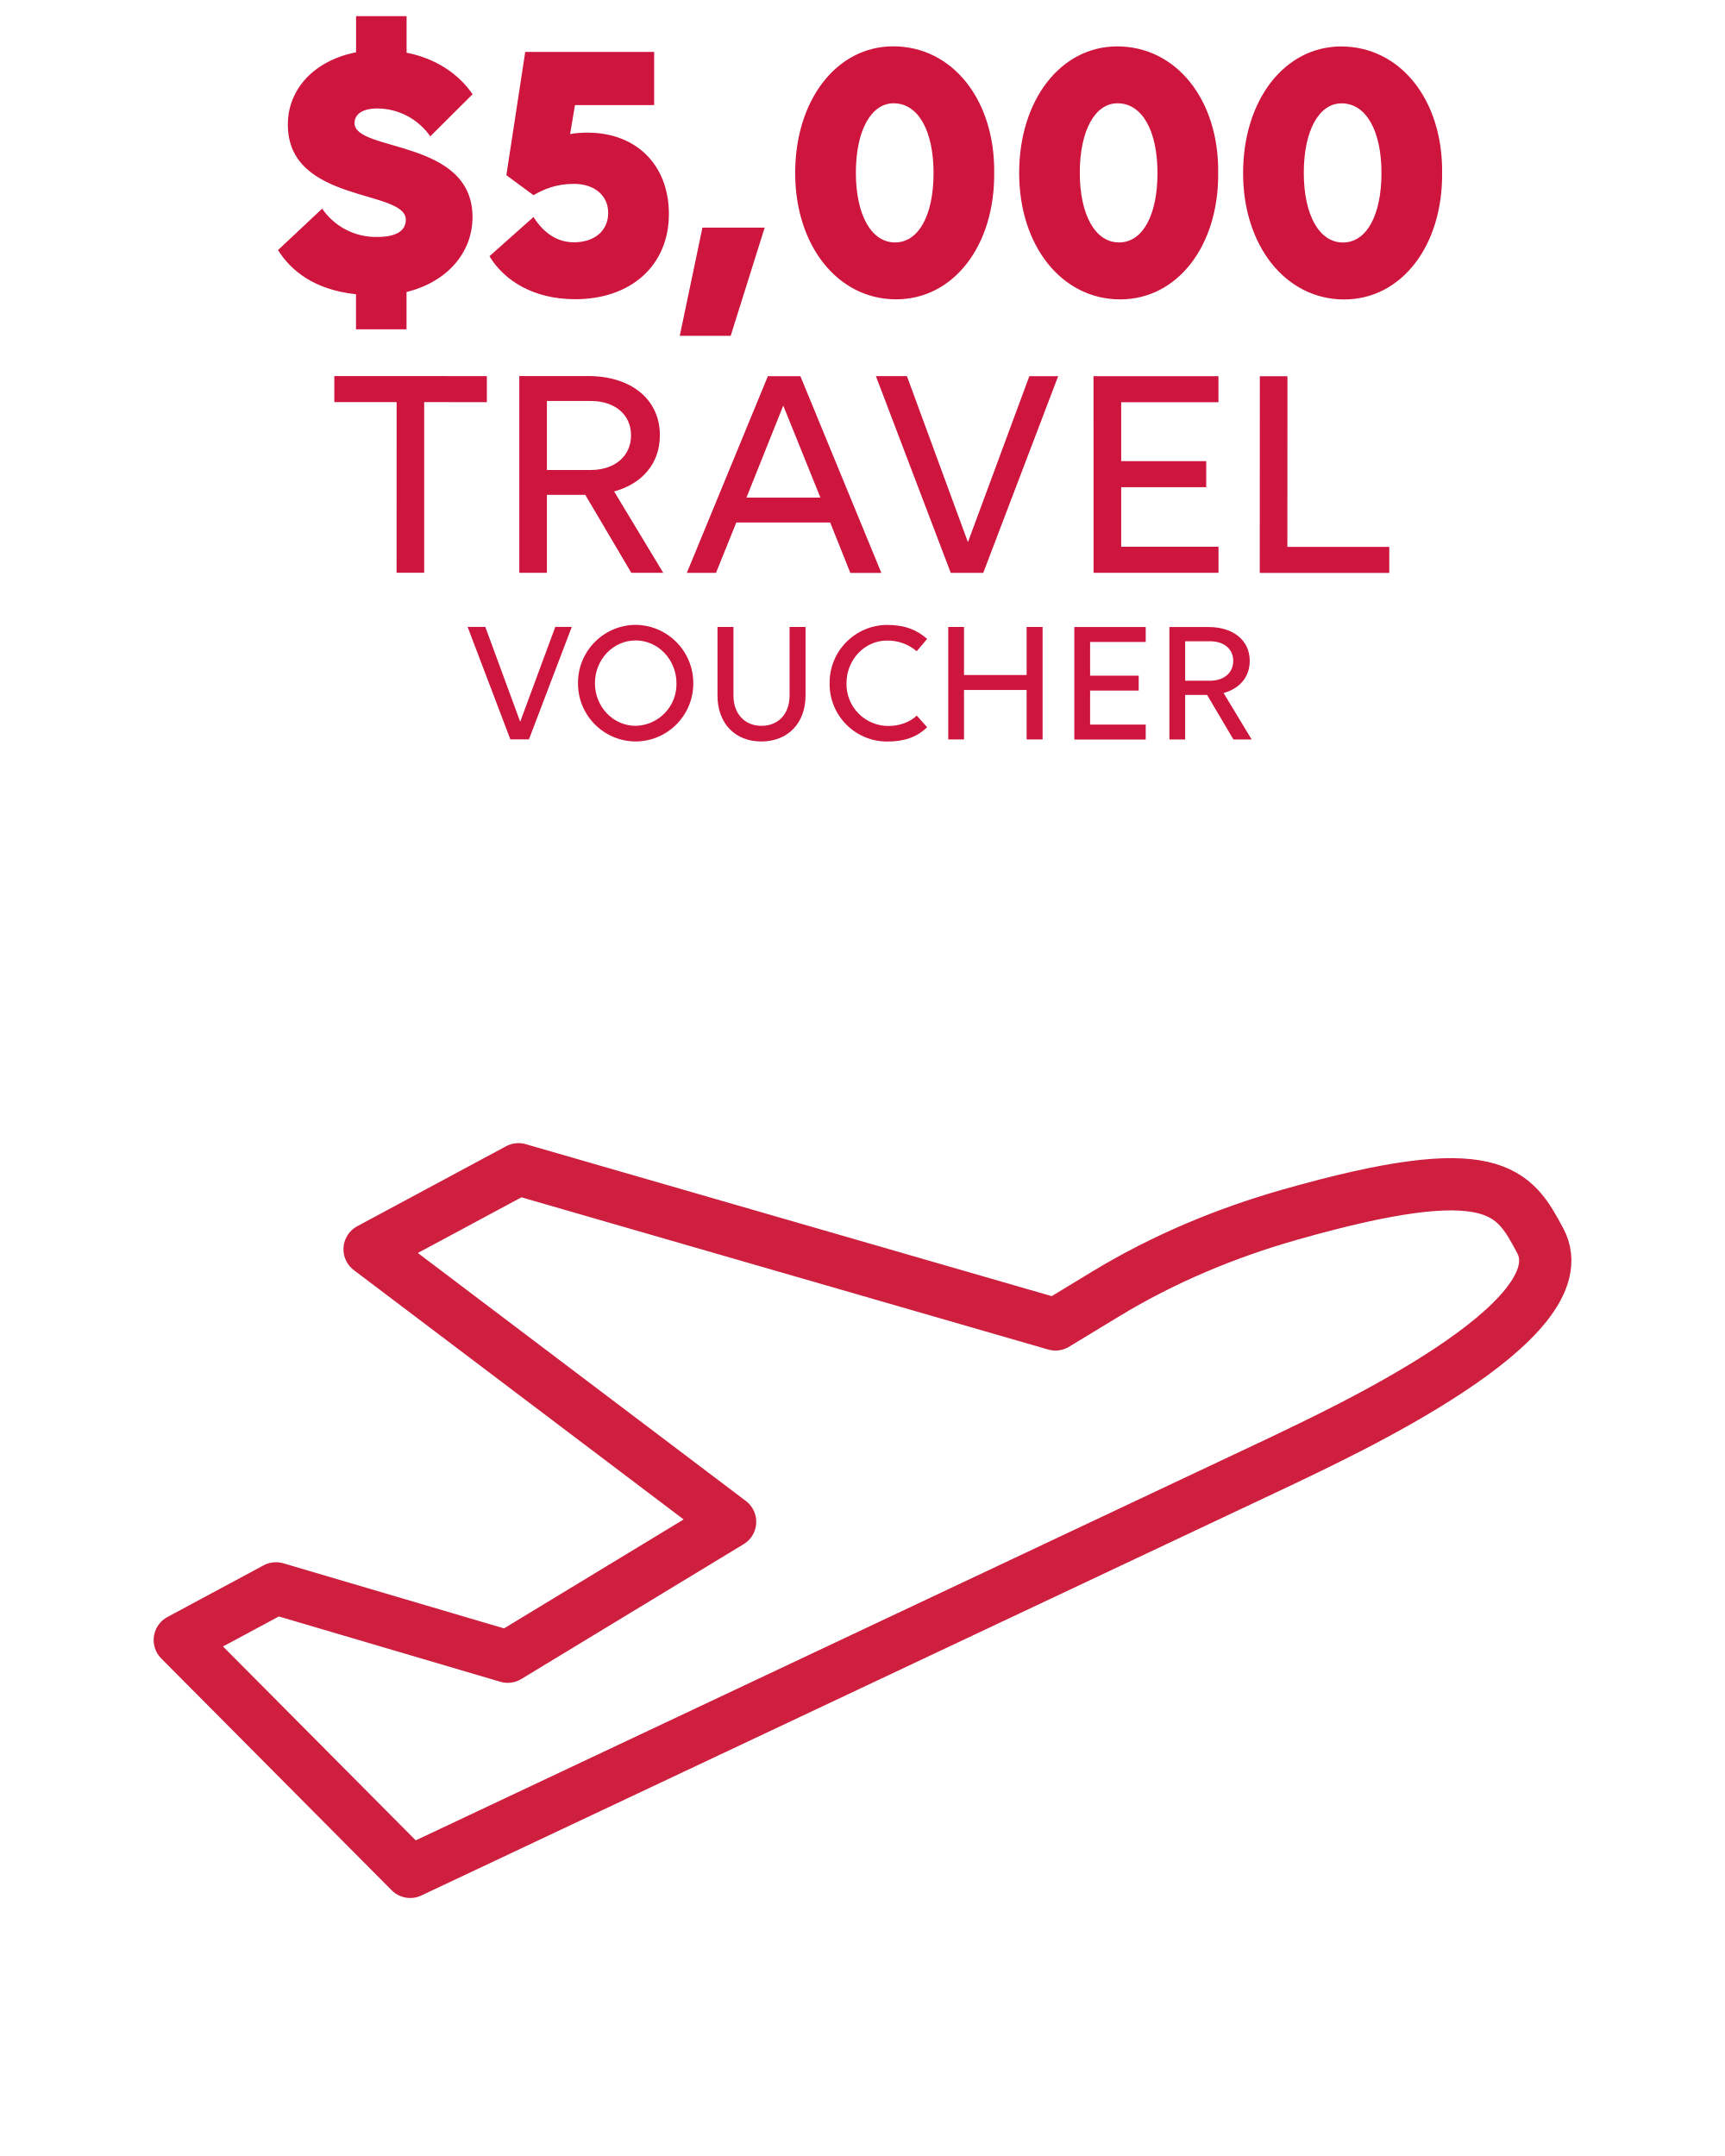
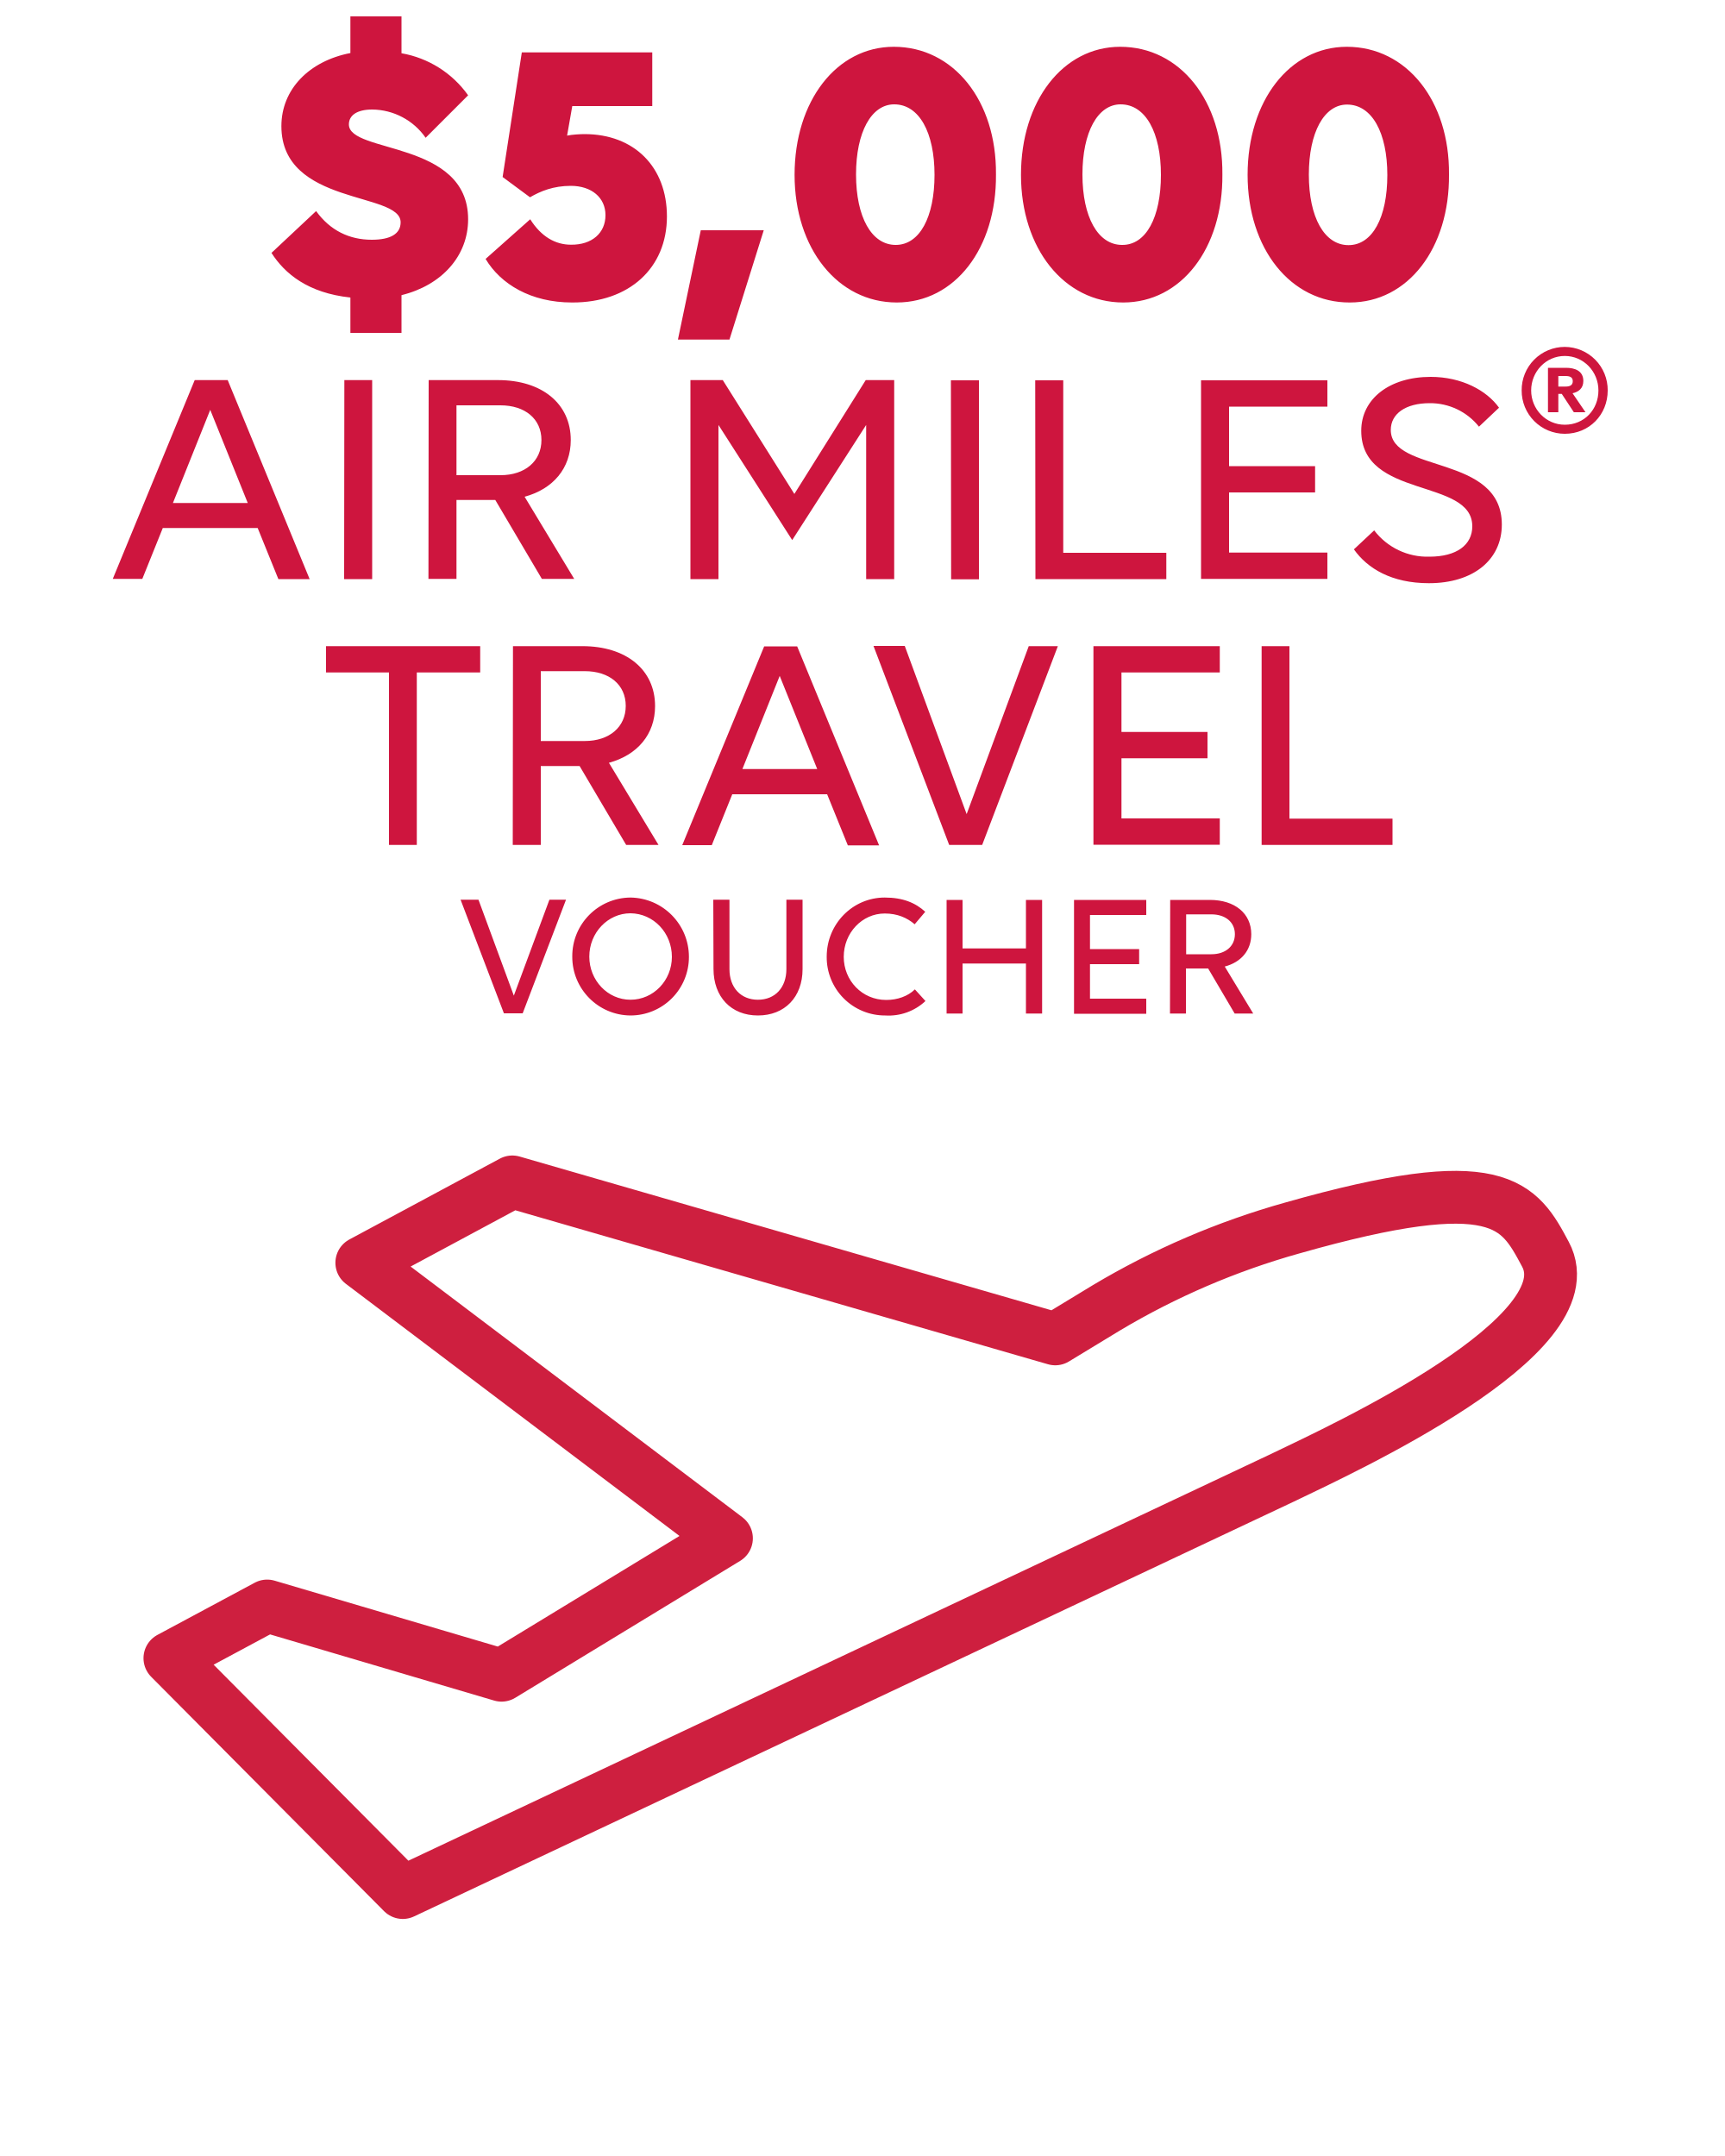
- <svg xmlns="http://www.w3.org/2000/svg" width="80" height="100" viewBox="0 0 268 330">
+ <svg xmlns="http://www.w3.org/2000/svg" width="80" height="100" viewBox="0 0 80 100">
  <g fill="#CE153E">
-     <path d="M66.85 18.69a10.1 10.1 0 0 0-8.2-4.34c-2.4 0-3.57.94-3.57 2.28 0 4.51 18.33 2.41 18.33 14.59 0 5.62-4.04 10.13-10.25 11.65v5.8h-7.85v-5.45c-6.5-.7-10.07-3.63-12.12-6.86l6.86-6.44a10.12 10.12 0 0 0 8.55 4.4c2.93 0 4.45-.94 4.45-2.69 0-4.74-18.33-2.52-18.33-14.76 0-5.68 4.28-10.02 10.6-11.24V.01h7.85v5.68c4.51.88 8.08 3.28 10.25 6.45l-6.57 6.55zM94.49 30.58c0-2.69-2.11-4.51-5.33-4.51-2.7 0-4.69.82-6.27 1.76l-4.22-3.11L81.6 5.57h20.03v8.26h-12.3l-.76 4.51c.76-.18 2.05-.23 2.7-.23 7.61 0 12.65 5.04 12.65 12.65 0 7.91-5.8 13.24-14.59 13.23-6.33 0-10.95-2.81-13.29-6.68l6.85-6.09c1.7 2.69 3.86 3.92 6.27 3.93 3.22 0 5.33-1.81 5.33-4.57zM113.52 49.68h-7.91l3.52-16.81h9.67l-5.28 16.81zM123.54 24.38c0-11.36 6.45-19.68 15.23-19.68 9.2 0 15.81 8.32 15.69 19.63.11 11.36-6.33 19.68-15.23 19.68-9.07 0-15.69-8.32-15.69-19.63zm21.5.01c0-6.5-2.34-10.84-6.21-10.84-3.51 0-5.86 4.27-5.86 10.78 0 6.56 2.4 10.84 6.09 10.84 3.69-.01 5.98-4.28 5.98-10.78zM158.34 24.39c0-11.36 6.45-19.68 15.23-19.68 9.2 0 15.81 8.32 15.69 19.63.11 11.36-6.33 19.68-15.23 19.68-9.08-.01-15.69-8.33-15.69-19.63zm21.49 0c0-6.5-2.34-10.84-6.21-10.84-3.51 0-5.86 4.27-5.86 10.78 0 6.56 2.4 10.84 6.09 10.84 3.7 0 5.98-4.27 5.98-10.78zM193.13 24.4c0-11.36 6.45-19.68 15.23-19.68 9.2 0 15.81 8.32 15.69 19.63.11 11.36-6.33 19.68-15.23 19.68-9.08-.01-15.69-8.33-15.69-19.63zm21.5 0c0-6.5-2.34-10.84-6.21-10.84-3.51 0-5.86 4.27-5.86 10.78 0 6.56 2.4 10.84 6.09 10.84s5.97-4.28 5.98-10.78z" />
+     <path d="M19.74 6.39a3.05 3.05 0 0 0-2.48-1.31c-.72 0-1.08.28-1.08.69 0 1.36 5.53.73 5.53 4.4 0 1.7-1.22 3.06-3.09 3.52v1.75h-2.37V13.8c-1.96-.21-3.04-1.1-3.66-2.07l2.07-1.94c.65.9 1.54 1.33 2.58 1.33.88 0 1.34-.28 1.34-.81 0-1.43-5.53-.76-5.53-4.46 0-1.71 1.29-3.02 3.2-3.39V.76h2.37v1.71a4.8 4.8 0 0 1 3.09 1.95l-1.97 1.97zM28.08 9.98c0-.81-.64-1.36-1.61-1.36-.81 0-1.41.25-1.89.53l-1.27-.94.89-5.78h6.05v2.49h-3.71l-.24 1.37c.23-.05.62-.07.81-.07 2.3 0 3.82 1.52 3.82 3.82 0 2.39-1.75 4-4.4 3.99-1.91 0-3.31-.85-4.01-2.02l2.07-1.84c.51.81 1.17 1.18 1.89 1.18.97.01 1.6-.54 1.6-1.37zM33.83 15.75h-2.39l1.06-5.07h2.92l-1.59 5.07zM36.85 8.11c0-3.43 1.95-5.94 4.6-5.94 2.78 0 4.77 2.51 4.74 5.92.03 3.43-1.91 5.94-4.6 5.94-2.74 0-4.74-2.51-4.74-5.92zm6.49 0c0-1.96-.71-3.27-1.87-3.27-1.06 0-1.77 1.29-1.77 3.25 0 1.98.72 3.27 1.84 3.27 1.11 0 1.8-1.29 1.8-3.25zM47.35 8.11c0-3.43 1.95-5.94 4.6-5.94 2.78 0 4.77 2.51 4.74 5.92.03 3.43-1.91 5.94-4.6 5.94-2.74 0-4.74-2.51-4.74-5.92zm6.49 0c0-1.96-.71-3.27-1.87-3.27-1.06 0-1.77 1.29-1.77 3.25 0 1.98.72 3.27 1.84 3.27 1.11.01 1.8-1.28 1.8-3.25zM57.86 8.11c0-3.43 1.95-5.94 4.6-5.94 2.78 0 4.77 2.51 4.74 5.92.03 3.43-1.91 5.94-4.6 5.94-2.75.01-4.74-2.5-4.74-5.92zm6.48.01c0-1.96-.71-3.27-1.87-3.27-1.06 0-1.77 1.29-1.77 3.25 0 1.98.72 3.27 1.84 3.27 1.11 0 1.8-1.29 1.8-3.25z" />
+   </g>
+   <g>
+     <path fill="none" stroke="#CE1F3F" stroke-linecap="round" stroke-linejoin="round" stroke-miterlimit="10" stroke-width="2.45" d="M71.67 58.17c-1.23-2.3-2.12-3.95-11.75-1.21a35.49 35.49 0 0 0-8.61 3.7l-2.37 1.44-25.18-7.28-6.98 3.75 16.91 12.78-10.43 6.35-10.87-3.21-4.51 2.42 10.8 10.87 40.8-19.24c2.82-1.36 14.22-6.59 12.19-10.37z" />
  </g>
  <g fill="#CE153E">
-     <path d="M65.9 59.98v26.51h-4.29l.01-26.51h-9.68v-4.05l23.7.01v4.05l-9.74-.01zM80.68 55.93h10.68c6.72 0 11.16 3.63 11.16 9.21 0 4.34-2.72 7.53-7.11 8.72l7.63 12.64h-4.96l-7.15-12.11h-5.96V86.5h-4.29V55.93zm4.29 3.87v10.73h6.77c3.77 0 6.29-2.14 6.3-5.39 0-3.24-2.53-5.34-6.29-5.34h-6.78zM128.98 78.69h-14.59l-3.15 7.82h-4.53l12.59-30.56h5.05l12.58 30.57h-4.82l-3.13-7.83zm-7.29-18.17-5.72 14.3h11.49l-5.77-14.3zM150.38 81.74l9.54-25.79h4.48l-11.64 30.56h-5.05l-11.63-30.57h4.82l9.48 25.8zM169.89 55.95h19.41V60h-15.11v9.15h13.21v4.05h-13.21v9.25h15.12v4.05H169.9l-.01-30.55zM195.73 55.96h4.29l-.01 26.51h15.83v4.05h-20.12l.01-30.56zM80.82 109.65l5.45-14.74h2.56l-6.65 17.47h-2.89l-6.64-17.47h2.75l5.42 14.74zM107.71 103.69a9 9 0 0 1-8.97 9.02 9 9 0 0 1-8.94-9.05 9.01 9.01 0 0 1 8.94-9.07 9.05 9.05 0 0 1 8.97 9.1zm-2.61 0c0-3.68-2.83-6.68-6.35-6.68-3.49 0-6.32 2.97-6.32 6.65 0 3.65 2.83 6.62 6.32 6.62a6.48 6.48 0 0 0 6.35-6.59zM111.47 94.92h2.48v10.65c0 2.83 1.74 4.71 4.36 4.71 2.64 0 4.36-1.88 4.36-4.71V94.92h2.48v10.65c0 4.31-2.75 7.14-6.87 7.14-4.11 0-6.81-2.84-6.81-7.14V94.92zM142.42 98.69a6.9 6.9 0 0 0-4.61-1.66c-3.49 0-6.3 2.97-6.3 6.65a6.5 6.5 0 0 0 6.51 6.62c1.72 0 3.32-.57 4.41-1.61l1.61 1.8c-1.61 1.58-3.6 2.23-6.19 2.23a8.93 8.93 0 0 1-8.96-9.05 8.98 8.98 0 0 1 8.91-9.07c2.78 0 4.71.79 6.24 2.18l-1.62 1.91zM159.5 104.71h-9.73v7.68h-2.45V94.92h2.45v7.47h9.73v-7.47h2.48v17.47h-2.48v-7.68zM166.91 94.93H178v2.32h-8.64v5.23h7.55v2.32h-7.55v5.29H178v2.32h-11.09V94.93zM181.68 94.93h6.1c3.84 0 6.38 2.07 6.38 5.26 0 2.48-1.55 4.31-4.06 4.99l4.36 7.22h-2.83l-4.09-6.92h-3.41v6.92h-2.45V94.93zm2.45 2.21v6.13H188c2.15 0 3.6-1.23 3.6-3.08s-1.44-3.05-3.6-3.05h-3.87z" />
-   </g>
-   <g>
-     <path fill="none" stroke="#CE1F3F" stroke-linecap="round" stroke-linejoin="round" stroke-miterlimit="10" stroke-width="8.12" d="M239.28 190.25c-4.09-7.61-7.03-13.09-38.93-4-10 2.85-19.62 6.88-28.51 12.27l-7.86 4.77-83.43-24.11-23.13 12.43 56.01 42.35-34.55 20.96-36.01-10.62-14.94 8.03 35.8 36.02L198.9 224.6c9.34-4.51 47.1-21.84 40.38-34.35z" />
+     <path d="M11.95 24.49h-4.4l-.95 2.36H5.23l3.8-9.22h1.53l3.8 9.23h-1.45l-.96-2.37zm-2.2-5.48-1.73 4.32h3.47l-1.74-4.32zM15.97 17.63h1.29v9.23h-1.3l.01-9.23zM19.88 17.63h3.22c2.03 0 3.37 1.09 3.37 2.78 0 1.31-.82 2.27-2.14 2.63l2.3 3.81h-1.5l-2.16-3.66h-1.8v3.66h-1.3l.01-9.22zm1.29 1.17v3.24h2.04c1.14 0 1.9-.65 1.9-1.63 0-.98-.76-1.61-1.9-1.61h-2.04zM33.32 19.71v7.15h-1.3v-9.23h1.5l3.32 5.28 3.31-5.28h1.32v9.23h-1.3v-7.15l-3.43 5.34-3.42-5.34zM44.1 17.64h1.3v9.23h-1.29l-.01-9.23zM48.01 17.64h1.3v8h4.78v1.22h-6.07l-.01-9.22zM55.7 17.64h5.86v1.22H57v2.76h3.99v1.22H57v2.79h4.56v1.22H55.7v-9.21zM68.59 19.79a2.89 2.89 0 0 0-2.29-1.09c-1.11 0-1.8.49-1.8 1.24 0 2.03 5.15 1.11 5.15 4.39 0 1.63-1.32 2.72-3.38 2.72-1.73 0-2.85-.68-3.48-1.57l.94-.88a3.1 3.1 0 0 0 2.56 1.22c1.27 0 1.99-.55 1.99-1.41 0-2.25-5.15-1.25-5.15-4.43 0-1.48 1.31-2.5 3.22-2.5 1.44 0 2.6.63 3.17 1.43l-.93.88zM74.56 18.11c0 1.13-.86 2.01-1.99 2.01a2 2 0 0 1-2-2.01 2 2 0 0 1 2-2.02 2 2 0 0 1 1.99 2.02zm-3.55 0c0 .87.69 1.59 1.56 1.59.9 0 1.56-.7 1.56-1.59 0-.88-.69-1.6-1.56-1.6-.87 0-1.56.72-1.56 1.6zm.78-1.05h.84c.39 0 .8.13.8.61 0 .35-.23.51-.5.57l.6.88h-.54l-.56-.85h-.16v.85h-.48v-2.06zm.48.38v.49h.33c.19 0 .34-.05.34-.25 0-.19-.14-.24-.34-.24h-.33zM19.33 31.19v8h-1.29v-8h-2.92v-1.22h7.15v1.22h-2.94zM23.79 29.97h3.22c2.03 0 3.37 1.09 3.37 2.78 0 1.31-.82 2.27-2.14 2.63l2.3 3.81h-1.5l-2.16-3.66h-1.8v3.66h-1.3l.01-9.22zm1.29 1.16v3.24h2.04c1.14 0 1.9-.65 1.9-1.63 0-.98-.76-1.61-1.9-1.61h-2.04zM38.36 36.84h-4.4l-.95 2.36h-1.37l3.8-9.22h1.53l3.8 9.23h-1.45l-.96-2.37zm-2.2-5.49-1.73 4.32h3.47l-1.74-4.32zM44.83 37.76l2.88-7.79h1.35l-3.51 9.22h-1.53l-3.51-9.23h1.45l2.87 7.8zM50.71 29.97h5.86v1.22h-4.56v2.76H56v1.22h-3.99v2.79h4.56v1.22h-5.86v-9.21zM58.51 29.97h1.29v8h4.78v1.22h-6.07v-9.22zM23.83 46.18l1.65-4.45h.77L24.24 47h-.87l-2.01-5.27h.83l1.64 4.45zM31.95 44.38a2.71 2.71 0 0 1-2.71 2.72 2.72 2.72 0 0 1-2.7-2.73 2.72 2.72 0 0 1 2.7-2.74 2.75 2.75 0 0 1 2.71 2.75zm-.79 0c0-1.11-.85-2.01-1.92-2.02-1.05 0-1.91.9-1.91 2.01 0 1.1.85 2 1.91 2s1.92-.89 1.92-1.99zM33.08 41.73h.75v3.22c0 .86.53 1.42 1.32 1.42.8 0 1.32-.57 1.32-1.42v-3.22h.75v3.22c0 1.3-.83 2.15-2.07 2.15-1.24 0-2.06-.86-2.06-2.16l-.01-3.21zM42.42 42.87c-.35-.3-.8-.5-1.39-.5-1.05 0-1.9.9-1.9 2.01 0 1.1.85 2 1.97 2 .52 0 1-.17 1.33-.49l.49.54a2.5 2.5 0 0 1-1.87.67 2.7 2.7 0 0 1-2.71-2.73c0-1.51 1.2-2.74 2.69-2.74.84 0 1.42.24 1.88.66l-.49.58zM47.58 44.69h-2.94v2.32h-.74v-5.27h.74v2.25h2.94v-2.25h.75v5.27h-.75v-2.32zM49.81 41.74h3.35v.7h-2.61v1.58h2.28v.7h-2.28v1.6h2.61v.7h-3.35v-5.28zM54.27 41.74h1.84c1.16 0 1.92.63 1.92 1.59 0 .75-.47 1.3-1.23 1.5l1.32 2.18h-.86l-1.23-2.09H55v2.09h-.74l.01-5.27zm.74.67v1.85h1.17c.65 0 1.09-.37 1.09-.93s-.44-.92-1.09-.92h-1.17z" />
  </g>
</svg>
